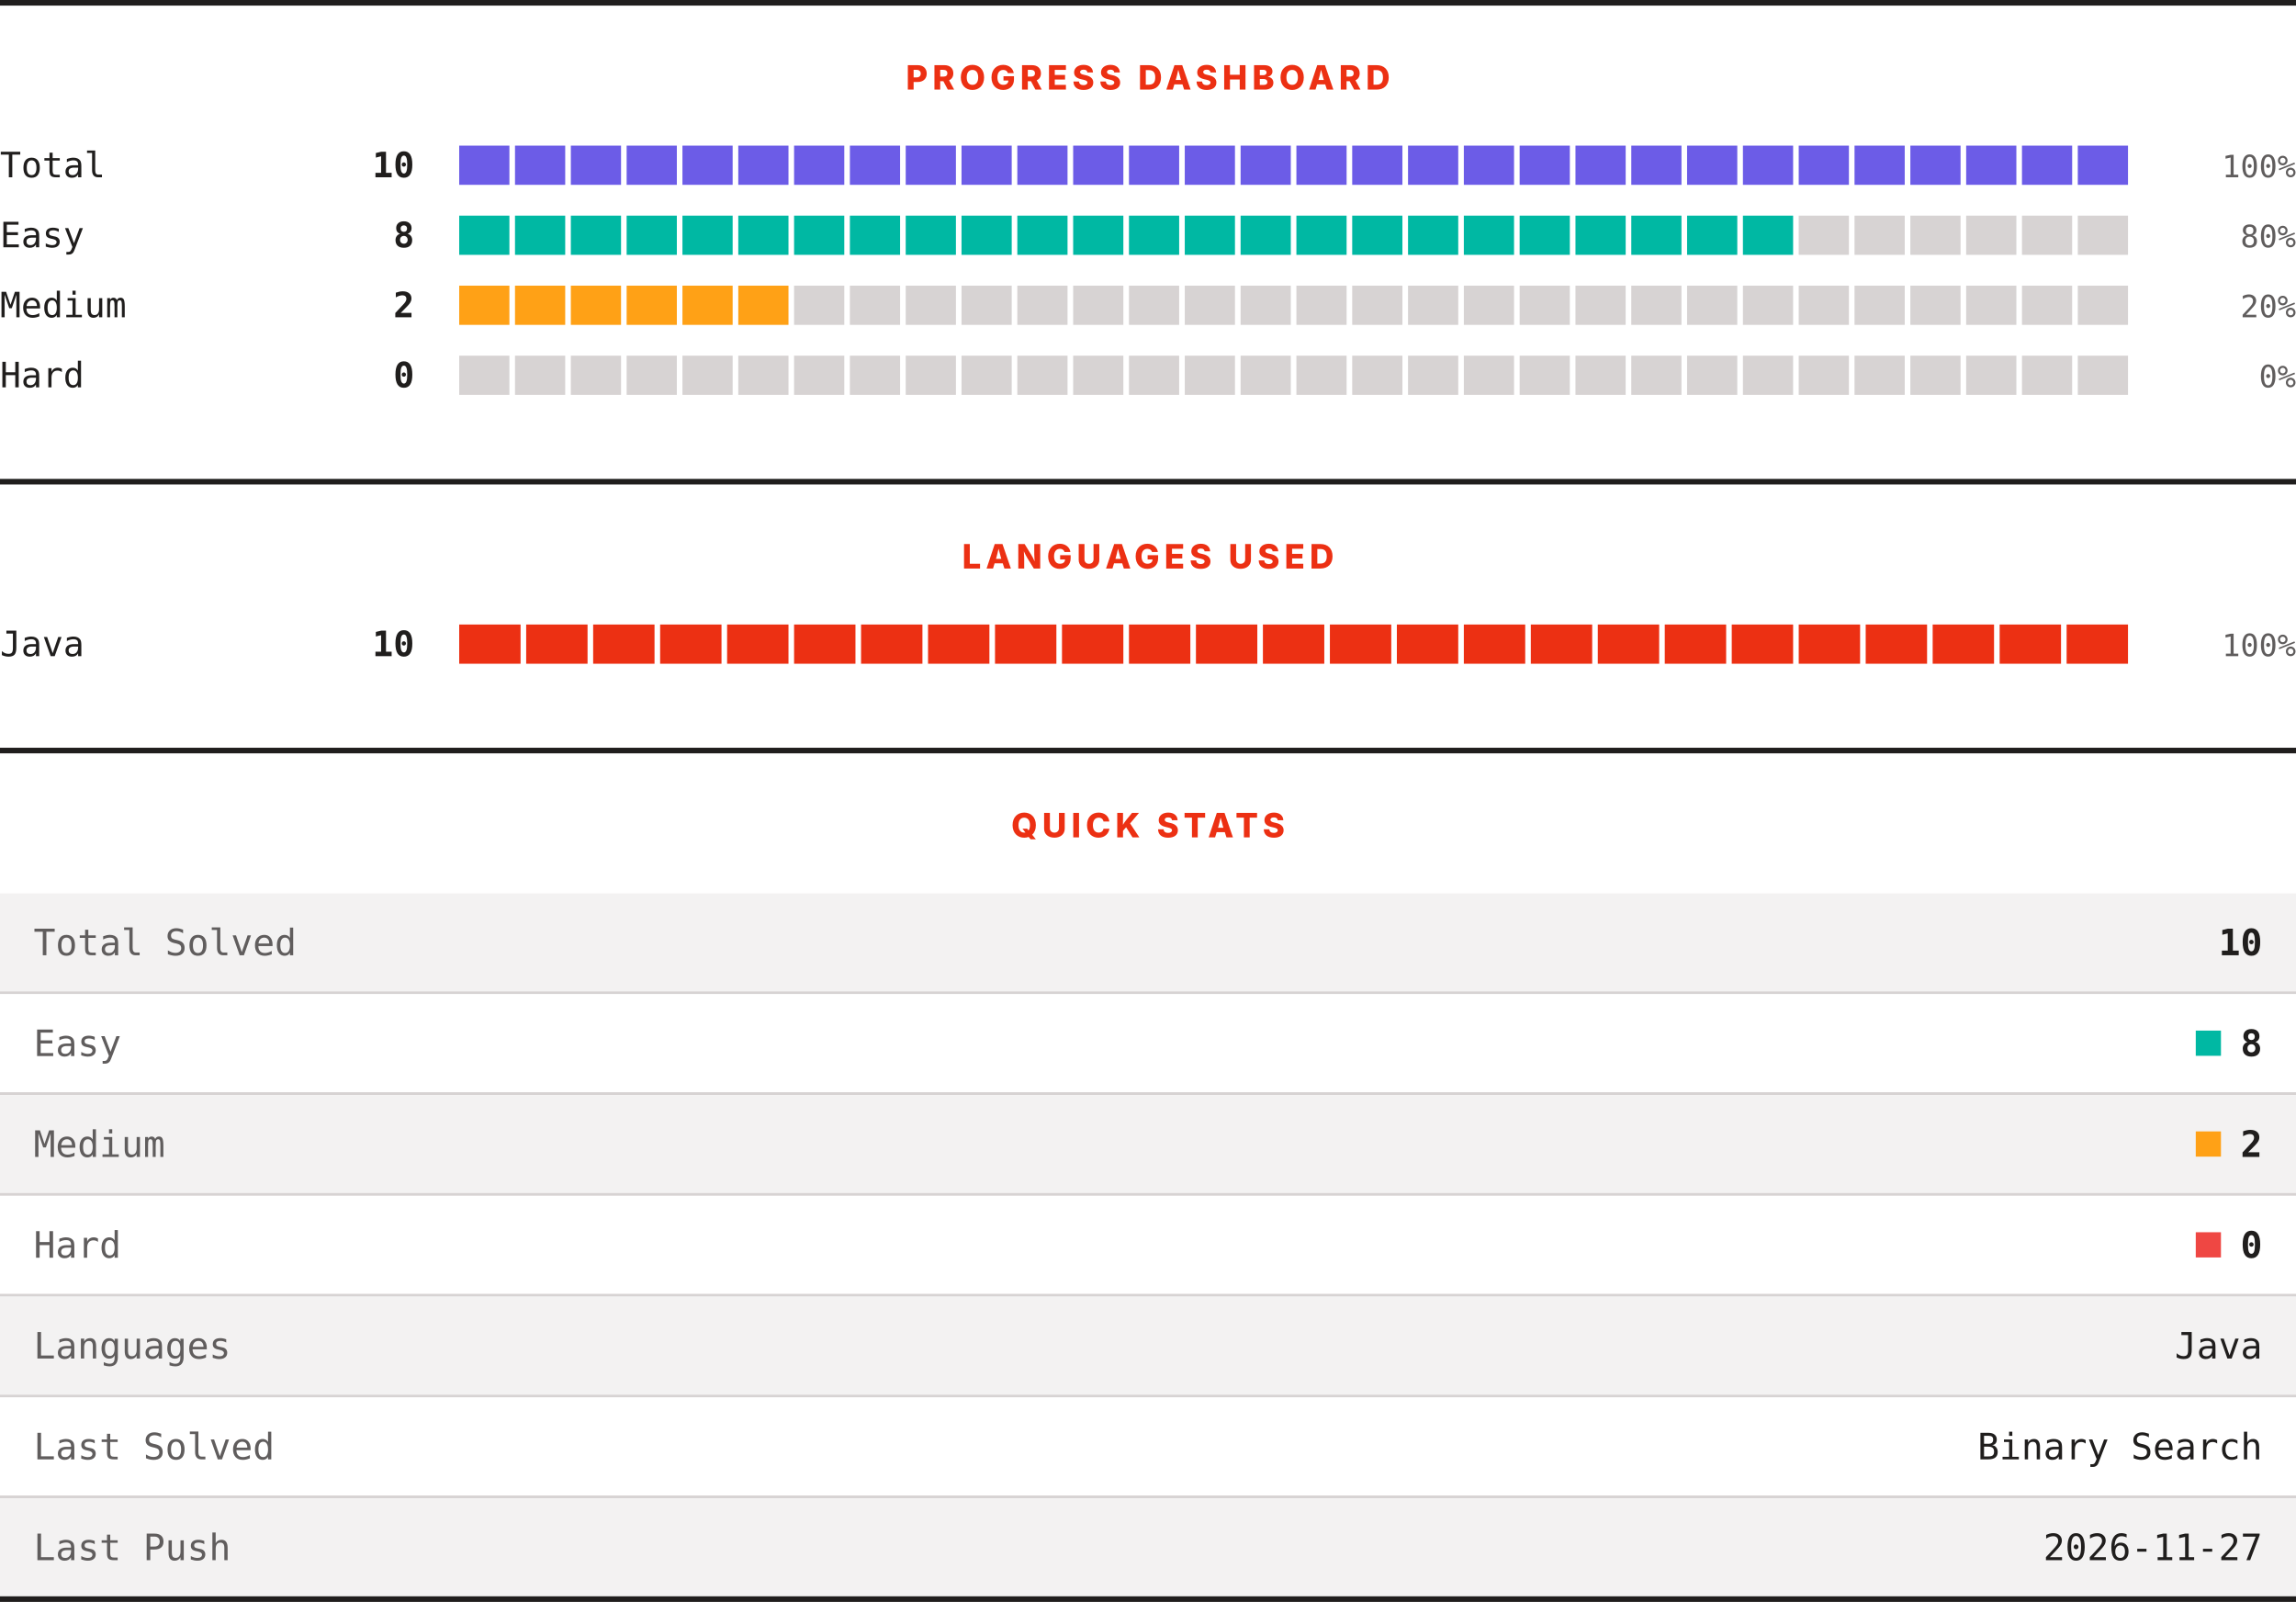
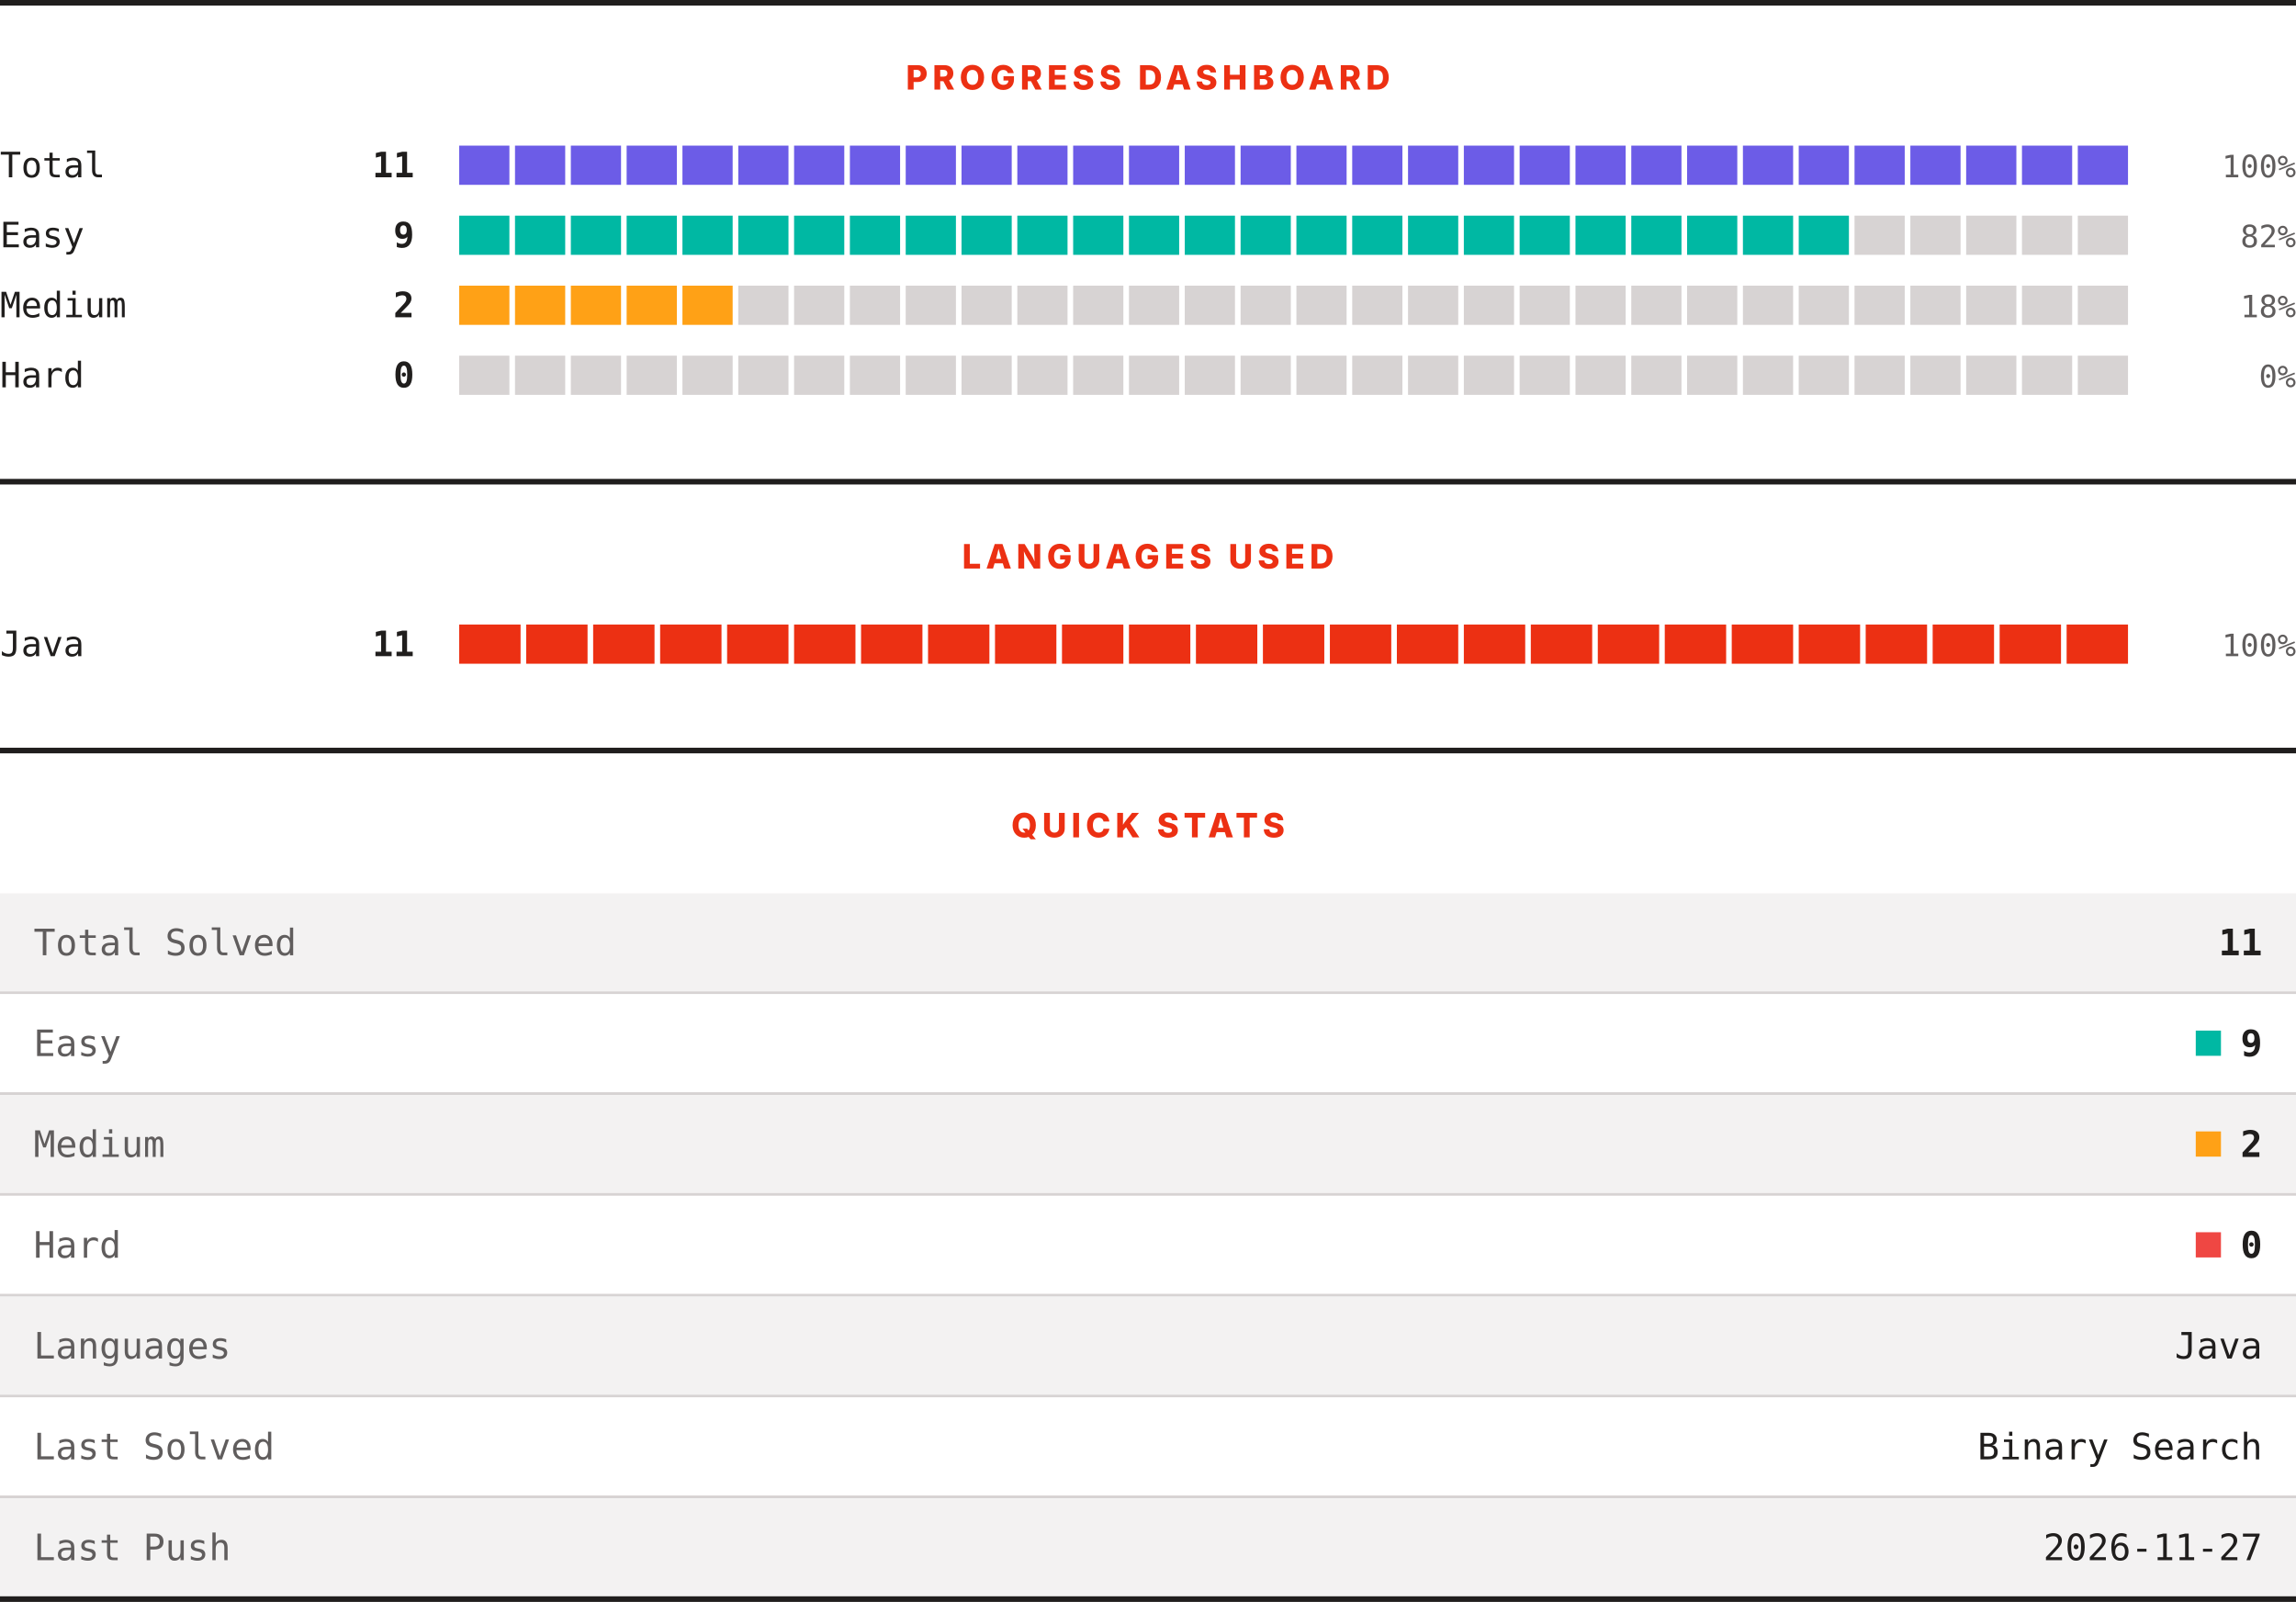
<svg xmlns="http://www.w3.org/2000/svg" width="820" height="572" viewBox="0 0 820 572" role="img" aria-label="LeetCode progress, languages and quick stats">
  <rect width="820" height="572" fill="#ffffff" />
  <rect x="0" y="0" width="820" height="2" fill="#201e1d" />
  <text x="410" y="32" text-anchor="middle" font-family="Archivo, system-ui, -apple-system, Segoe UI, sans-serif" font-size="12" font-weight="800" letter-spacing="1.68" fill="#ec3013">PROGRESS DASHBOARD</text>
  <text x="0" y="63.3" font-family="ui-monospace, SFMono-Regular, Menlo, Consolas, monospace" font-size="12.5" fill="#201e1d">Total</text>
-   <text x="148" y="63.3" text-anchor="end" font-family="ui-monospace, SFMono-Regular, Menlo, Consolas, monospace" font-size="12.5" font-weight="700" fill="#201e1d">10</text>
+   <text x="148" y="63.3" text-anchor="end" font-family="ui-monospace, SFMono-Regular, Menlo, Consolas, monospace" font-size="12.5" font-weight="700" fill="#201e1d">11</text>
  <rect x="164.00" y="52" width="17.93" height="14" fill="#6c5ce7" />
  <rect x="183.93" y="52" width="17.93" height="14" fill="#6c5ce7" />
  <rect x="203.87" y="52" width="17.93" height="14" fill="#6c5ce7" />
  <rect x="223.80" y="52" width="17.93" height="14" fill="#6c5ce7" />
  <rect x="243.73" y="52" width="17.93" height="14" fill="#6c5ce7" />
  <rect x="263.67" y="52" width="17.93" height="14" fill="#6c5ce7" />
  <rect x="283.60" y="52" width="17.93" height="14" fill="#6c5ce7" />
  <rect x="303.53" y="52" width="17.93" height="14" fill="#6c5ce7" />
  <rect x="323.47" y="52" width="17.93" height="14" fill="#6c5ce7" />
  <rect x="343.40" y="52" width="17.93" height="14" fill="#6c5ce7" />
  <rect x="363.33" y="52" width="17.93" height="14" fill="#6c5ce7" />
  <rect x="383.27" y="52" width="17.93" height="14" fill="#6c5ce7" />
  <rect x="403.20" y="52" width="17.93" height="14" fill="#6c5ce7" />
  <rect x="423.13" y="52" width="17.93" height="14" fill="#6c5ce7" />
  <rect x="443.07" y="52" width="17.93" height="14" fill="#6c5ce7" />
  <rect x="463.00" y="52" width="17.93" height="14" fill="#6c5ce7" />
  <rect x="482.93" y="52" width="17.93" height="14" fill="#6c5ce7" />
  <rect x="502.87" y="52" width="17.93" height="14" fill="#6c5ce7" />
  <rect x="522.80" y="52" width="17.93" height="14" fill="#6c5ce7" />
  <rect x="542.73" y="52" width="17.93" height="14" fill="#6c5ce7" />
  <rect x="562.67" y="52" width="17.93" height="14" fill="#6c5ce7" />
  <rect x="582.60" y="52" width="17.93" height="14" fill="#6c5ce7" />
  <rect x="602.53" y="52" width="17.93" height="14" fill="#6c5ce7" />
  <rect x="622.47" y="52" width="17.93" height="14" fill="#6c5ce7" />
  <rect x="642.40" y="52" width="17.93" height="14" fill="#6c5ce7" />
  <rect x="662.33" y="52" width="17.93" height="14" fill="#6c5ce7" />
  <rect x="682.27" y="52" width="17.93" height="14" fill="#6c5ce7" />
  <rect x="702.20" y="52" width="17.93" height="14" fill="#6c5ce7" />
  <rect x="722.13" y="52" width="17.93" height="14" fill="#6c5ce7" />
  <rect x="742.07" y="52" width="17.93" height="14" fill="#6c5ce7" />
  <text x="820" y="63.3" text-anchor="end" font-family="ui-monospace, SFMono-Regular, Menlo, Consolas, monospace" font-size="11" fill="#605d5d">100%</text>
  <text x="0" y="88.3" font-family="ui-monospace, SFMono-Regular, Menlo, Consolas, monospace" font-size="12.5" fill="#201e1d">Easy</text>
-   <text x="148" y="88.3" text-anchor="end" font-family="ui-monospace, SFMono-Regular, Menlo, Consolas, monospace" font-size="12.5" font-weight="700" fill="#201e1d">8</text>
+   <text x="148" y="88.3" text-anchor="end" font-family="ui-monospace, SFMono-Regular, Menlo, Consolas, monospace" font-size="12.5" font-weight="700" fill="#201e1d">9</text>
  <rect x="164.00" y="77" width="17.93" height="14" fill="#00b8a3" />
  <rect x="183.93" y="77" width="17.93" height="14" fill="#00b8a3" />
  <rect x="203.87" y="77" width="17.93" height="14" fill="#00b8a3" />
  <rect x="223.80" y="77" width="17.93" height="14" fill="#00b8a3" />
  <rect x="243.73" y="77" width="17.93" height="14" fill="#00b8a3" />
  <rect x="263.67" y="77" width="17.93" height="14" fill="#00b8a3" />
  <rect x="283.60" y="77" width="17.93" height="14" fill="#00b8a3" />
  <rect x="303.53" y="77" width="17.93" height="14" fill="#00b8a3" />
  <rect x="323.47" y="77" width="17.93" height="14" fill="#00b8a3" />
  <rect x="343.40" y="77" width="17.93" height="14" fill="#00b8a3" />
  <rect x="363.33" y="77" width="17.93" height="14" fill="#00b8a3" />
  <rect x="383.27" y="77" width="17.93" height="14" fill="#00b8a3" />
  <rect x="403.20" y="77" width="17.93" height="14" fill="#00b8a3" />
  <rect x="423.13" y="77" width="17.93" height="14" fill="#00b8a3" />
  <rect x="443.07" y="77" width="17.93" height="14" fill="#00b8a3" />
  <rect x="463.00" y="77" width="17.93" height="14" fill="#00b8a3" />
  <rect x="482.93" y="77" width="17.93" height="14" fill="#00b8a3" />
  <rect x="502.87" y="77" width="17.93" height="14" fill="#00b8a3" />
  <rect x="522.80" y="77" width="17.93" height="14" fill="#00b8a3" />
  <rect x="542.73" y="77" width="17.93" height="14" fill="#00b8a3" />
  <rect x="562.67" y="77" width="17.93" height="14" fill="#00b8a3" />
  <rect x="582.60" y="77" width="17.93" height="14" fill="#00b8a3" />
  <rect x="602.53" y="77" width="17.93" height="14" fill="#00b8a3" />
  <rect x="622.47" y="77" width="17.93" height="14" fill="#00b8a3" />
-   <rect x="642.40" y="77" width="17.93" height="14" fill="#d7d3d3" />
+   <rect x="642.40" y="77" width="17.93" height="14" fill="#00b8a3" />
  <rect x="662.33" y="77" width="17.93" height="14" fill="#d7d3d3" />
  <rect x="682.27" y="77" width="17.93" height="14" fill="#d7d3d3" />
  <rect x="702.20" y="77" width="17.93" height="14" fill="#d7d3d3" />
  <rect x="722.13" y="77" width="17.93" height="14" fill="#d7d3d3" />
  <rect x="742.07" y="77" width="17.93" height="14" fill="#d7d3d3" />
-   <text x="820" y="88.3" text-anchor="end" font-family="ui-monospace, SFMono-Regular, Menlo, Consolas, monospace" font-size="11" fill="#605d5d">80%</text>
+   <text x="820" y="88.3" text-anchor="end" font-family="ui-monospace, SFMono-Regular, Menlo, Consolas, monospace" font-size="11" fill="#605d5d">82%</text>
  <text x="0" y="113.3" font-family="ui-monospace, SFMono-Regular, Menlo, Consolas, monospace" font-size="12.5" fill="#201e1d">Medium</text>
  <text x="148" y="113.3" text-anchor="end" font-family="ui-monospace, SFMono-Regular, Menlo, Consolas, monospace" font-size="12.5" font-weight="700" fill="#201e1d">2</text>
  <rect x="164.00" y="102" width="17.93" height="14" fill="#ffa116" />
  <rect x="183.93" y="102" width="17.93" height="14" fill="#ffa116" />
  <rect x="203.87" y="102" width="17.93" height="14" fill="#ffa116" />
  <rect x="223.80" y="102" width="17.93" height="14" fill="#ffa116" />
  <rect x="243.73" y="102" width="17.93" height="14" fill="#ffa116" />
-   <rect x="263.67" y="102" width="17.93" height="14" fill="#ffa116" />
+   <rect x="263.67" y="102" width="17.93" height="14" fill="#d7d3d3" />
  <rect x="283.60" y="102" width="17.93" height="14" fill="#d7d3d3" />
  <rect x="303.53" y="102" width="17.93" height="14" fill="#d7d3d3" />
  <rect x="323.47" y="102" width="17.93" height="14" fill="#d7d3d3" />
  <rect x="343.40" y="102" width="17.93" height="14" fill="#d7d3d3" />
  <rect x="363.33" y="102" width="17.93" height="14" fill="#d7d3d3" />
  <rect x="383.27" y="102" width="17.93" height="14" fill="#d7d3d3" />
  <rect x="403.20" y="102" width="17.93" height="14" fill="#d7d3d3" />
  <rect x="423.13" y="102" width="17.93" height="14" fill="#d7d3d3" />
  <rect x="443.07" y="102" width="17.93" height="14" fill="#d7d3d3" />
  <rect x="463.00" y="102" width="17.93" height="14" fill="#d7d3d3" />
  <rect x="482.93" y="102" width="17.93" height="14" fill="#d7d3d3" />
  <rect x="502.87" y="102" width="17.93" height="14" fill="#d7d3d3" />
  <rect x="522.80" y="102" width="17.93" height="14" fill="#d7d3d3" />
  <rect x="542.73" y="102" width="17.93" height="14" fill="#d7d3d3" />
  <rect x="562.67" y="102" width="17.93" height="14" fill="#d7d3d3" />
  <rect x="582.60" y="102" width="17.93" height="14" fill="#d7d3d3" />
  <rect x="602.53" y="102" width="17.93" height="14" fill="#d7d3d3" />
  <rect x="622.47" y="102" width="17.93" height="14" fill="#d7d3d3" />
  <rect x="642.40" y="102" width="17.93" height="14" fill="#d7d3d3" />
  <rect x="662.33" y="102" width="17.93" height="14" fill="#d7d3d3" />
  <rect x="682.27" y="102" width="17.93" height="14" fill="#d7d3d3" />
  <rect x="702.20" y="102" width="17.93" height="14" fill="#d7d3d3" />
  <rect x="722.13" y="102" width="17.93" height="14" fill="#d7d3d3" />
  <rect x="742.07" y="102" width="17.93" height="14" fill="#d7d3d3" />
-   <text x="820" y="113.3" text-anchor="end" font-family="ui-monospace, SFMono-Regular, Menlo, Consolas, monospace" font-size="11" fill="#605d5d">20%</text>
+   <text x="820" y="113.3" text-anchor="end" font-family="ui-monospace, SFMono-Regular, Menlo, Consolas, monospace" font-size="11" fill="#605d5d">18%</text>
  <text x="0" y="138.3" font-family="ui-monospace, SFMono-Regular, Menlo, Consolas, monospace" font-size="12.5" fill="#201e1d">Hard</text>
  <text x="148" y="138.3" text-anchor="end" font-family="ui-monospace, SFMono-Regular, Menlo, Consolas, monospace" font-size="12.5" font-weight="700" fill="#201e1d">0</text>
  <rect x="164.00" y="127" width="17.93" height="14" fill="#d7d3d3" />
  <rect x="183.93" y="127" width="17.93" height="14" fill="#d7d3d3" />
  <rect x="203.87" y="127" width="17.93" height="14" fill="#d7d3d3" />
  <rect x="223.80" y="127" width="17.93" height="14" fill="#d7d3d3" />
  <rect x="243.73" y="127" width="17.93" height="14" fill="#d7d3d3" />
  <rect x="263.67" y="127" width="17.93" height="14" fill="#d7d3d3" />
  <rect x="283.60" y="127" width="17.93" height="14" fill="#d7d3d3" />
  <rect x="303.53" y="127" width="17.93" height="14" fill="#d7d3d3" />
  <rect x="323.47" y="127" width="17.93" height="14" fill="#d7d3d3" />
  <rect x="343.40" y="127" width="17.93" height="14" fill="#d7d3d3" />
  <rect x="363.33" y="127" width="17.93" height="14" fill="#d7d3d3" />
  <rect x="383.27" y="127" width="17.93" height="14" fill="#d7d3d3" />
  <rect x="403.20" y="127" width="17.93" height="14" fill="#d7d3d3" />
  <rect x="423.13" y="127" width="17.93" height="14" fill="#d7d3d3" />
  <rect x="443.07" y="127" width="17.93" height="14" fill="#d7d3d3" />
  <rect x="463.00" y="127" width="17.93" height="14" fill="#d7d3d3" />
  <rect x="482.93" y="127" width="17.93" height="14" fill="#d7d3d3" />
  <rect x="502.87" y="127" width="17.93" height="14" fill="#d7d3d3" />
  <rect x="522.80" y="127" width="17.93" height="14" fill="#d7d3d3" />
  <rect x="542.73" y="127" width="17.93" height="14" fill="#d7d3d3" />
  <rect x="562.67" y="127" width="17.93" height="14" fill="#d7d3d3" />
  <rect x="582.60" y="127" width="17.93" height="14" fill="#d7d3d3" />
  <rect x="602.53" y="127" width="17.93" height="14" fill="#d7d3d3" />
  <rect x="622.47" y="127" width="17.93" height="14" fill="#d7d3d3" />
  <rect x="642.40" y="127" width="17.93" height="14" fill="#d7d3d3" />
  <rect x="662.33" y="127" width="17.93" height="14" fill="#d7d3d3" />
  <rect x="682.27" y="127" width="17.93" height="14" fill="#d7d3d3" />
  <rect x="702.20" y="127" width="17.93" height="14" fill="#d7d3d3" />
  <rect x="722.13" y="127" width="17.93" height="14" fill="#d7d3d3" />
  <rect x="742.07" y="127" width="17.93" height="14" fill="#d7d3d3" />
  <text x="820" y="138.3" text-anchor="end" font-family="ui-monospace, SFMono-Regular, Menlo, Consolas, monospace" font-size="11" fill="#605d5d">0%</text>
  <rect x="0" y="171" width="820" height="2" fill="#201e1d" />
  <text x="410" y="203" text-anchor="middle" font-family="Archivo, system-ui, -apple-system, Segoe UI, sans-serif" font-size="12" font-weight="800" letter-spacing="1.68" fill="#ec3013">LANGUAGES USED</text>
  <text x="0" y="234.3" font-family="ui-monospace, SFMono-Regular, Menlo, Consolas, monospace" font-size="12.5" fill="#201e1d">Java</text>
-   <text x="148" y="234.3" text-anchor="end" font-family="ui-monospace, SFMono-Regular, Menlo, Consolas, monospace" font-size="12.5" font-weight="700" fill="#201e1d">10</text>
+   <text x="148" y="234.3" text-anchor="end" font-family="ui-monospace, SFMono-Regular, Menlo, Consolas, monospace" font-size="12.5" font-weight="700" fill="#201e1d">11</text>
  <rect x="164.00" y="223" width="21.92" height="14" fill="#ec3013" />
  <rect x="187.92" y="223" width="21.92" height="14" fill="#ec3013" />
  <rect x="211.84" y="223" width="21.92" height="14" fill="#ec3013" />
  <rect x="235.76" y="223" width="21.92" height="14" fill="#ec3013" />
  <rect x="259.68" y="223" width="21.92" height="14" fill="#ec3013" />
  <rect x="283.60" y="223" width="21.92" height="14" fill="#ec3013" />
  <rect x="307.52" y="223" width="21.92" height="14" fill="#ec3013" />
  <rect x="331.44" y="223" width="21.92" height="14" fill="#ec3013" />
  <rect x="355.36" y="223" width="21.92" height="14" fill="#ec3013" />
  <rect x="379.28" y="223" width="21.92" height="14" fill="#ec3013" />
  <rect x="403.20" y="223" width="21.92" height="14" fill="#ec3013" />
  <rect x="427.12" y="223" width="21.92" height="14" fill="#ec3013" />
  <rect x="451.04" y="223" width="21.92" height="14" fill="#ec3013" />
  <rect x="474.96" y="223" width="21.92" height="14" fill="#ec3013" />
  <rect x="498.88" y="223" width="21.92" height="14" fill="#ec3013" />
  <rect x="522.80" y="223" width="21.92" height="14" fill="#ec3013" />
  <rect x="546.72" y="223" width="21.92" height="14" fill="#ec3013" />
  <rect x="570.64" y="223" width="21.92" height="14" fill="#ec3013" />
  <rect x="594.56" y="223" width="21.92" height="14" fill="#ec3013" />
  <rect x="618.48" y="223" width="21.92" height="14" fill="#ec3013" />
  <rect x="642.40" y="223" width="21.92" height="14" fill="#ec3013" />
  <rect x="666.32" y="223" width="21.92" height="14" fill="#ec3013" />
  <rect x="690.24" y="223" width="21.92" height="14" fill="#ec3013" />
  <rect x="714.16" y="223" width="21.92" height="14" fill="#ec3013" />
  <rect x="738.08" y="223" width="21.92" height="14" fill="#ec3013" />
  <text x="820" y="234.3" text-anchor="end" font-family="ui-monospace, SFMono-Regular, Menlo, Consolas, monospace" font-size="11" fill="#605d5d">100%</text>
  <rect x="0" y="267" width="820" height="2" fill="#201e1d" />
  <text x="410" y="299" text-anchor="middle" font-family="Archivo, system-ui, -apple-system, Segoe UI, sans-serif" font-size="12" font-weight="800" letter-spacing="1.68" fill="#ec3013">QUICK STATS</text>
  <rect x="0" y="319" width="820" height="35" fill="#f3f2f2" />
  <text x="12" y="341.1" font-family="ui-monospace, SFMono-Regular, Menlo, Consolas, monospace" font-size="13" fill="#605d5d">Total Solved</text>
-   <text x="808" y="341.1" text-anchor="end" font-family="ui-monospace, SFMono-Regular, Menlo, Consolas, monospace" font-size="13" font-weight="700" fill="#201e1d">10</text>
+   <text x="808" y="341.1" text-anchor="end" font-family="ui-monospace, SFMono-Regular, Menlo, Consolas, monospace" font-size="13" font-weight="700" fill="#201e1d">11</text>
  <rect x="0" y="354" width="820" height="1" fill="#d7d3d3" />
  <rect x="0" y="355" width="820" height="35" fill="#ffffff" />
  <text x="12" y="377.1" font-family="ui-monospace, SFMono-Regular, Menlo, Consolas, monospace" font-size="13" fill="#605d5d">Easy</text>
  <rect x="784.2" y="368" width="9" height="9" fill="#00b8a3" />
-   <text x="808" y="377.1" text-anchor="end" font-family="ui-monospace, SFMono-Regular, Menlo, Consolas, monospace" font-size="13" font-weight="700" fill="#201e1d">8</text>
+   <text x="808" y="377.1" text-anchor="end" font-family="ui-monospace, SFMono-Regular, Menlo, Consolas, monospace" font-size="13" font-weight="700" fill="#201e1d">9</text>
  <rect x="0" y="390" width="820" height="1" fill="#d7d3d3" />
  <rect x="0" y="391" width="820" height="35" fill="#f3f2f2" />
  <text x="12" y="413.1" font-family="ui-monospace, SFMono-Regular, Menlo, Consolas, monospace" font-size="13" fill="#605d5d">Medium</text>
  <rect x="784.2" y="404" width="9" height="9" fill="#ffa116" />
  <text x="808" y="413.1" text-anchor="end" font-family="ui-monospace, SFMono-Regular, Menlo, Consolas, monospace" font-size="13" font-weight="700" fill="#201e1d">2</text>
  <rect x="0" y="426" width="820" height="1" fill="#d7d3d3" />
  <rect x="0" y="427" width="820" height="35" fill="#ffffff" />
  <text x="12" y="449.1" font-family="ui-monospace, SFMono-Regular, Menlo, Consolas, monospace" font-size="13" fill="#605d5d">Hard</text>
  <rect x="784.2" y="440" width="9" height="9" fill="#ef4743" />
  <text x="808" y="449.1" text-anchor="end" font-family="ui-monospace, SFMono-Regular, Menlo, Consolas, monospace" font-size="13" font-weight="700" fill="#201e1d">0</text>
  <rect x="0" y="462" width="820" height="1" fill="#d7d3d3" />
  <rect x="0" y="463" width="820" height="35" fill="#f3f2f2" />
  <text x="12" y="485.1" font-family="ui-monospace, SFMono-Regular, Menlo, Consolas, monospace" font-size="13" fill="#605d5d">Languages</text>
  <text x="808" y="485.1" text-anchor="end" font-family="ui-monospace, SFMono-Regular, Menlo, Consolas, monospace" font-size="13" fill="#201e1d">Java</text>
  <rect x="0" y="498" width="820" height="1" fill="#d7d3d3" />
  <rect x="0" y="499" width="820" height="35" fill="#ffffff" />
  <text x="12" y="521.1" font-family="ui-monospace, SFMono-Regular, Menlo, Consolas, monospace" font-size="13" fill="#605d5d">Last Solved</text>
  <text x="808" y="521.1" text-anchor="end" font-family="ui-monospace, SFMono-Regular, Menlo, Consolas, monospace" font-size="13" fill="#201e1d">Binary Search</text>
  <rect x="0" y="534" width="820" height="1" fill="#d7d3d3" />
  <rect x="0" y="535" width="820" height="35" fill="#f3f2f2" />
  <text x="12" y="557.1" font-family="ui-monospace, SFMono-Regular, Menlo, Consolas, monospace" font-size="13" fill="#605d5d">Last Push</text>
  <text x="808" y="557.1" text-anchor="end" font-family="ui-monospace, SFMono-Regular, Menlo, Consolas, monospace" font-size="13" fill="#201e1d">2026-11-27</text>
  <rect x="0" y="570" width="820" height="2" fill="#201e1d" />
</svg>
